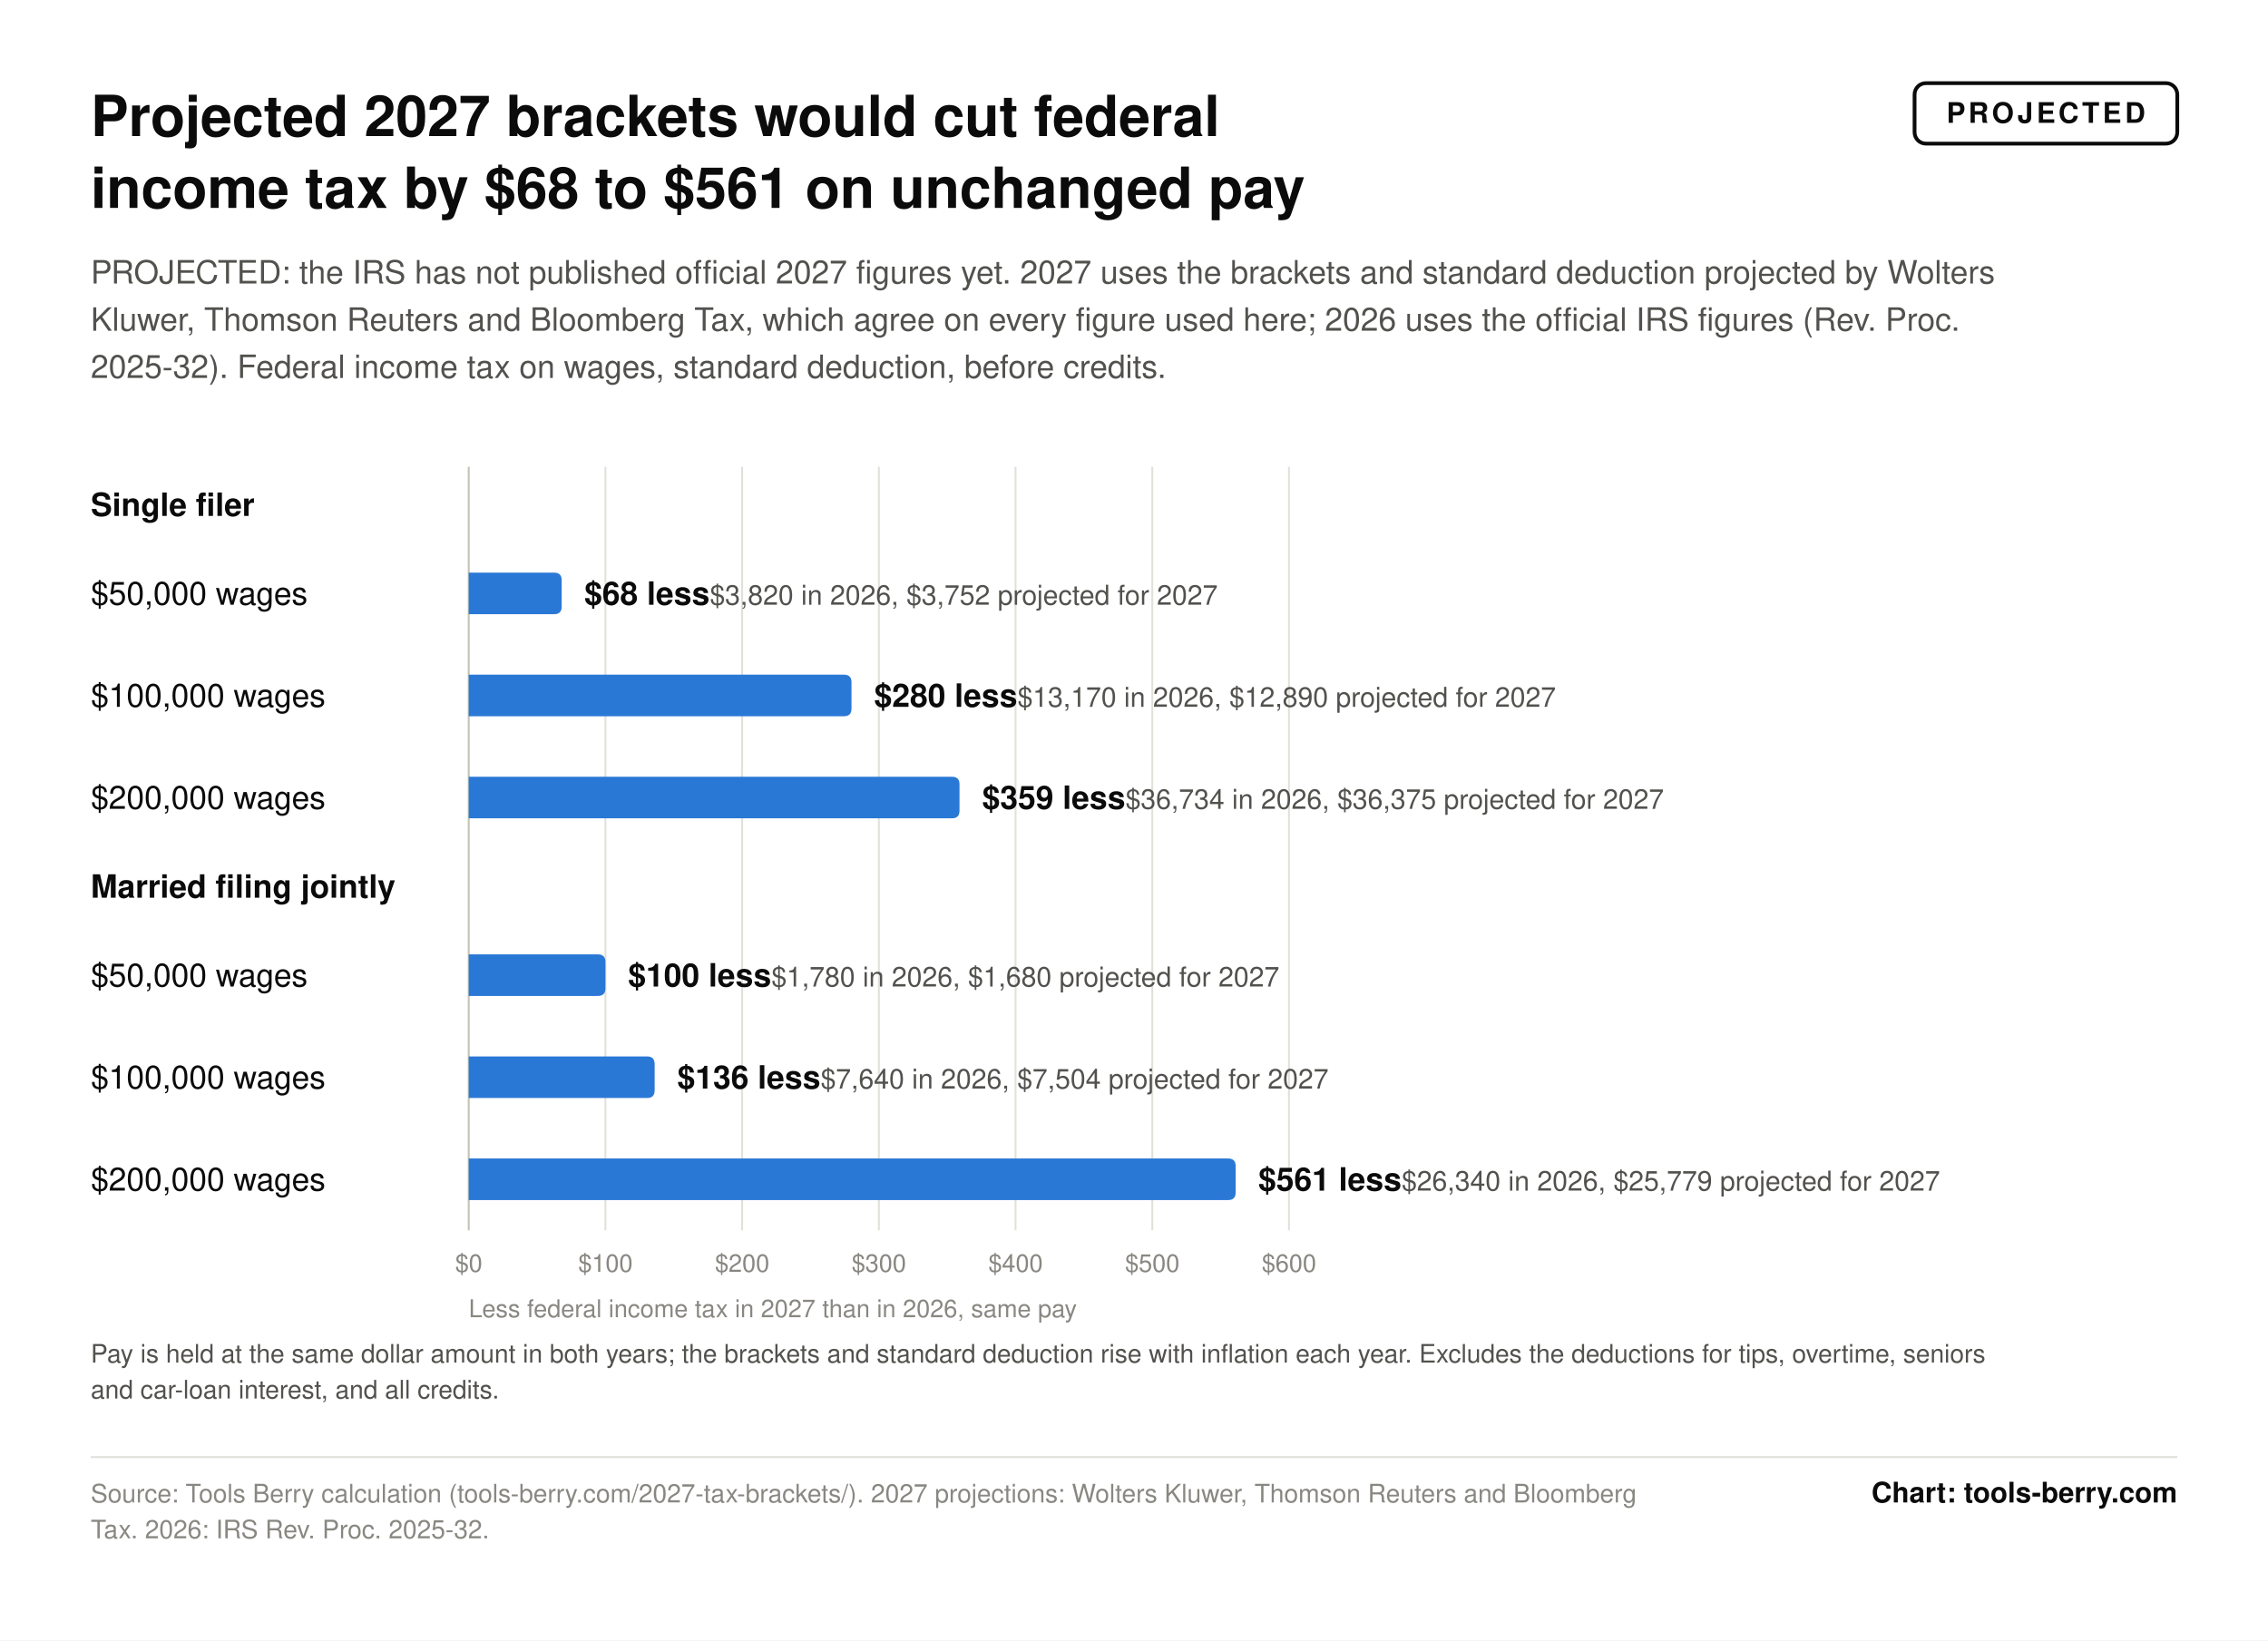
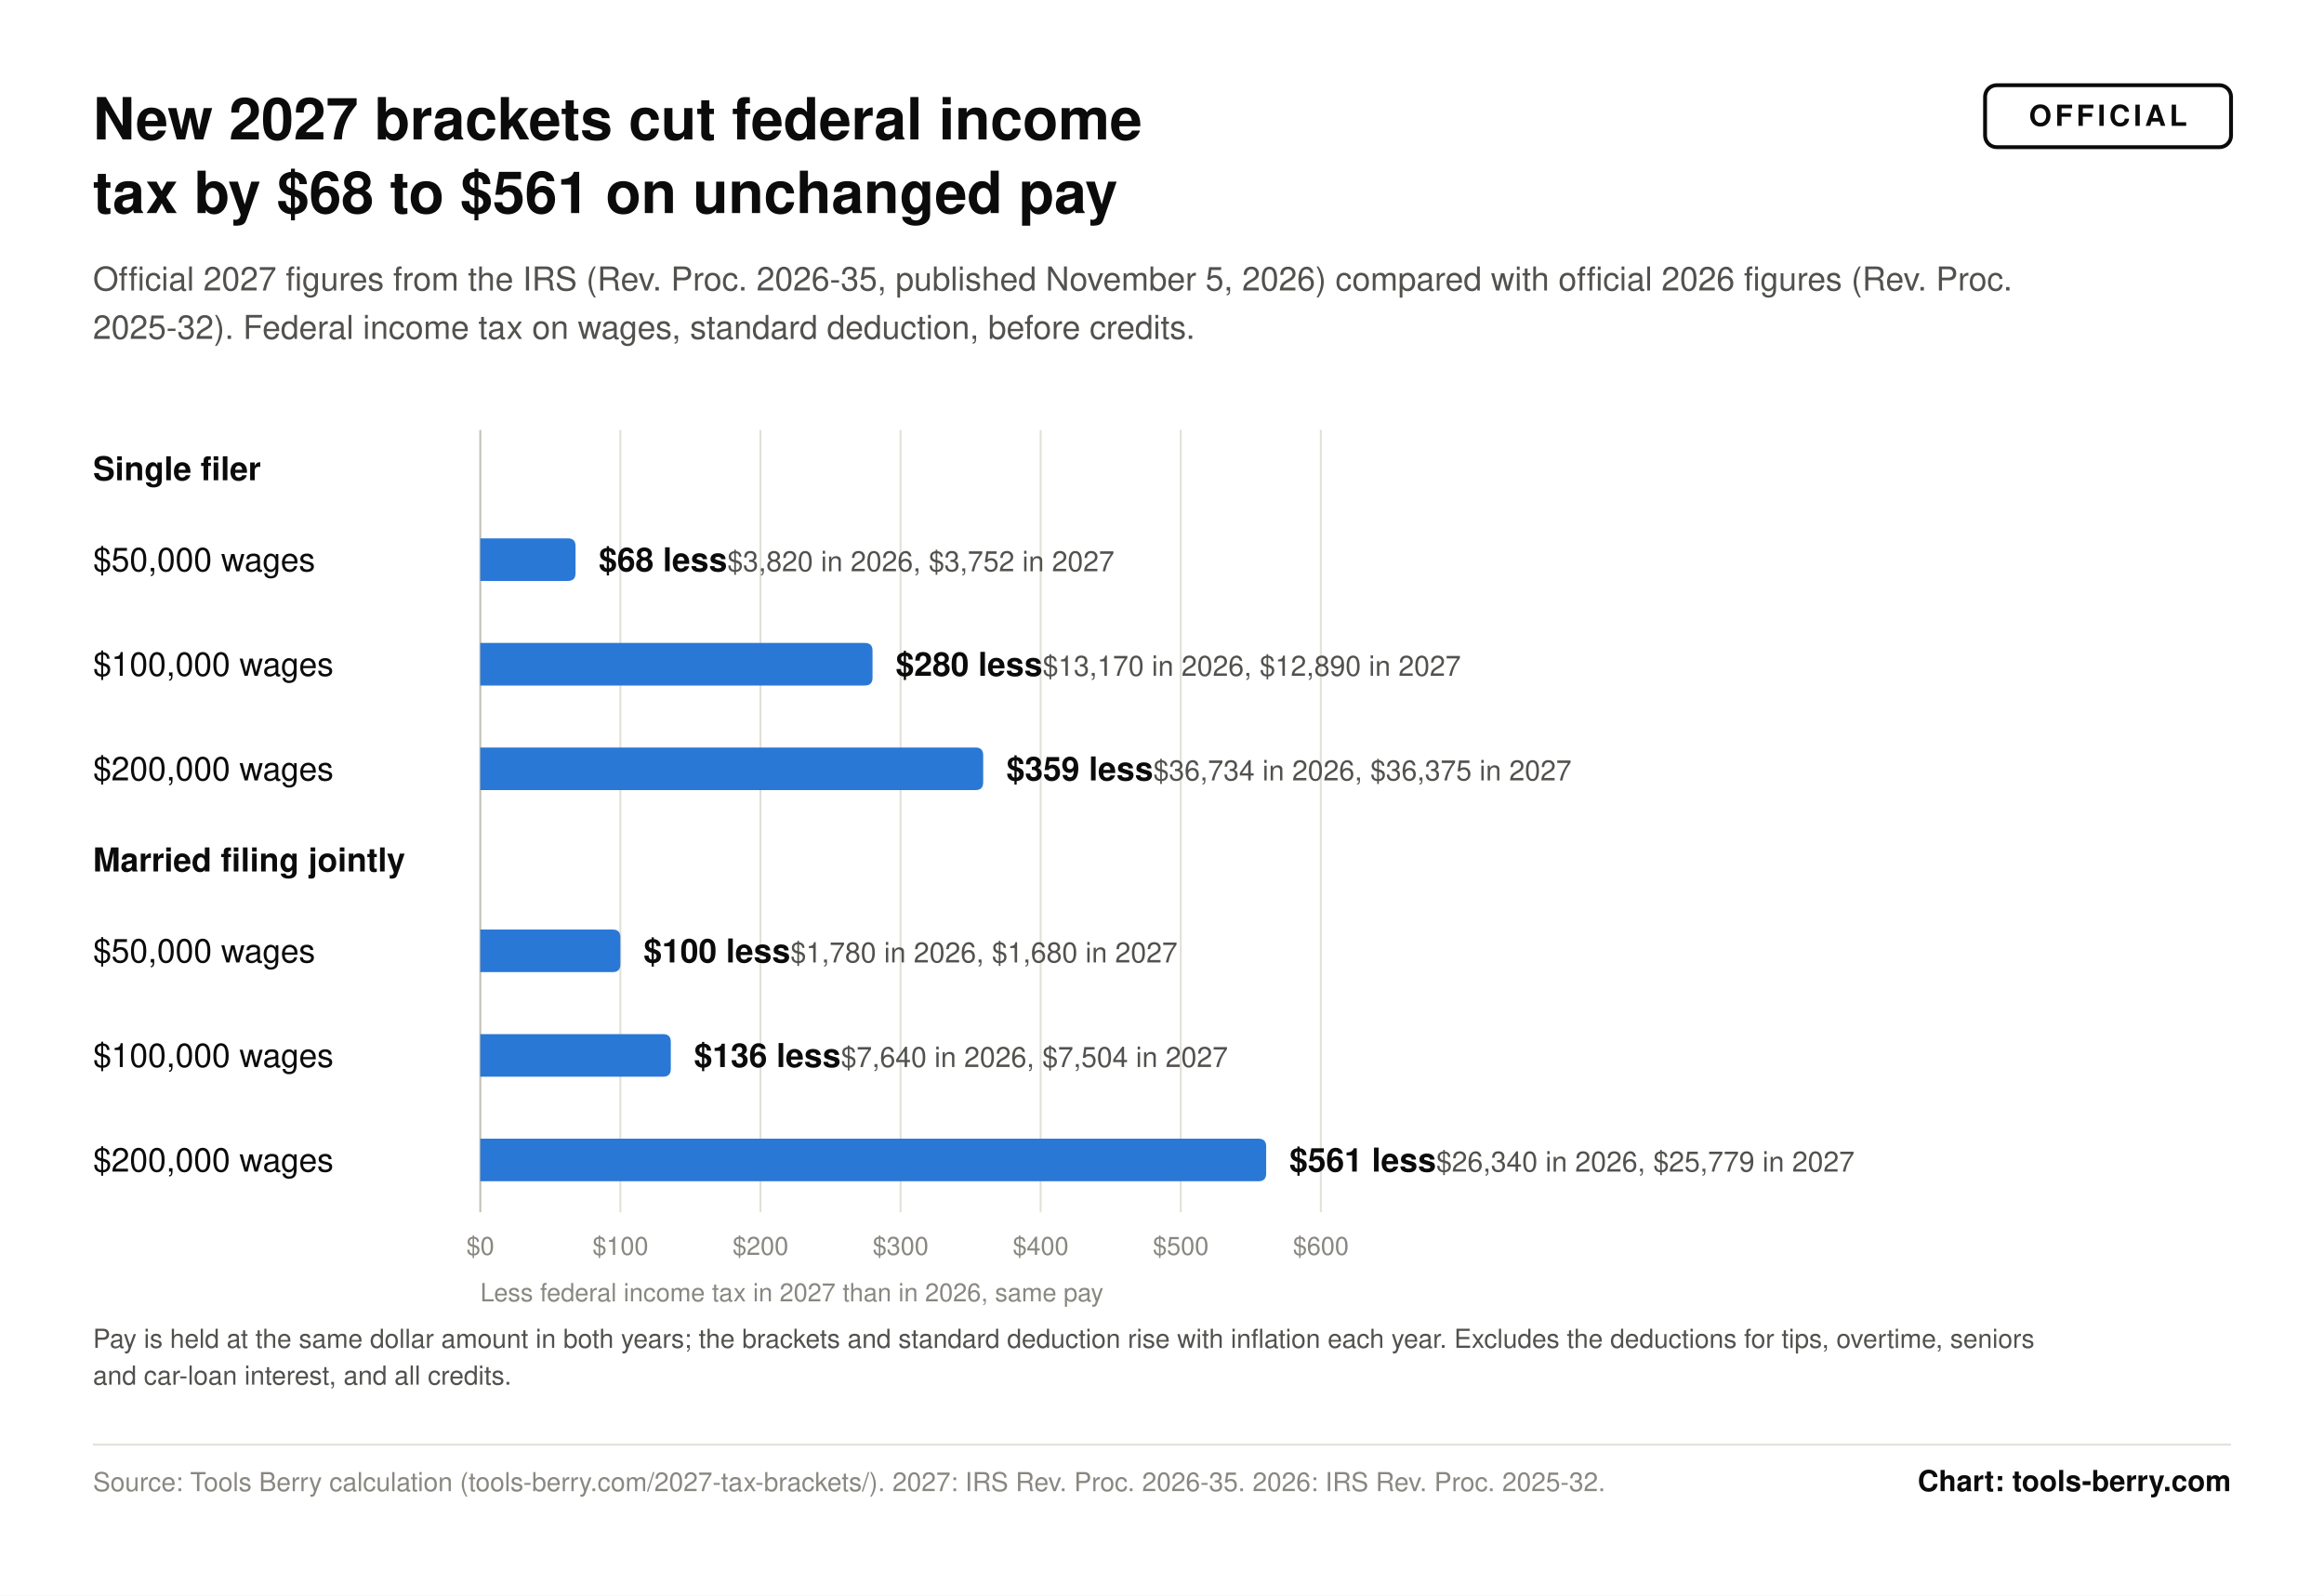
- <svg xmlns="http://www.w3.org/2000/svg" width="1200" height="868" viewBox="0 0 1200 868" role="img" aria-labelledby="t d" font-family="-apple-system, BlinkMacSystemFont, 'Segoe UI', Helvetica, Arial, sans-serif">
-   <rect width="1200" height="868" fill="#ffffff" />
-   <rect x="1013" y="44" width="139" height="32" rx="6" fill="none" stroke="#0b0b0b" stroke-width="2" />
-   <text x="1082.5" y="65" font-size="15" font-weight="700" fill="#0b0b0b" text-anchor="middle" letter-spacing="0.12em">PROJECTED</text>
-   <text x="48" y="72" font-size="30" font-weight="650" fill="#0b0b0b">Projected 2027 brackets would cut federal</text>
-   <text x="48" y="110" font-size="30" font-weight="650" fill="#0b0b0b">income tax by $68 to $561 on unchanged pay</text>
-   <text x="48" y="150" font-size="17" font-weight="400" fill="#52514e">PROJECTED: the IRS has not published official 2027 figures yet. 2027 uses the brackets and standard deduction projected by Wolters</text>
-   <text x="48" y="175" font-size="17" font-weight="400" fill="#52514e">Kluwer, Thomson Reuters and Bloomberg Tax, which agree on every figure used here; 2026 uses the official IRS figures (Rev. Proc.</text>
-   <text x="48" y="200" font-size="17" font-weight="400" fill="#52514e">2025-32). Federal income tax on wages, standard deduction, before credits.</text>
-   <line x1="248" x2="248" y1="247" y2="651" stroke="#c3c2b7" stroke-width="1" />
-   <text x="248" y="673" font-size="13" font-weight="400" fill="#898781" text-anchor="middle">$0</text>
-   <line x1="320.333" x2="320.333" y1="247" y2="651" stroke="#e1e0d9" stroke-width="1" />
-   <text x="320.333" y="673" font-size="13" font-weight="400" fill="#898781" text-anchor="middle">$100</text>
-   <line x1="392.667" x2="392.667" y1="247" y2="651" stroke="#e1e0d9" stroke-width="1" />
-   <text x="392.667" y="673" font-size="13" font-weight="400" fill="#898781" text-anchor="middle">$200</text>
-   <line x1="465" x2="465" y1="247" y2="651" stroke="#e1e0d9" stroke-width="1" />
-   <text x="465" y="673" font-size="13" font-weight="400" fill="#898781" text-anchor="middle">$300</text>
-   <line x1="537.333" x2="537.333" y1="247" y2="651" stroke="#e1e0d9" stroke-width="1" />
-   <text x="537.333" y="673" font-size="13" font-weight="400" fill="#898781" text-anchor="middle">$400</text>
-   <line x1="609.667" x2="609.667" y1="247" y2="651" stroke="#e1e0d9" stroke-width="1" />
-   <text x="609.667" y="673" font-size="13" font-weight="400" fill="#898781" text-anchor="middle">$500</text>
-   <line x1="682" x2="682" y1="247" y2="651" stroke="#e1e0d9" stroke-width="1" />
-   <text x="682" y="673" font-size="13" font-weight="400" fill="#898781" text-anchor="middle">$600</text>
-   <text x="248" y="697" font-size="13" font-weight="400" fill="#898781">Less federal income tax in 2027 than in 2026, same pay</text>
-   <text x="48" y="273" font-size="17" font-weight="700" fill="#0b0b0b">Single filer</text>
-   <text x="48" y="320" font-size="17" font-weight="500" fill="#0b0b0b">$50,000 wages</text>
-   <path d="M248,303 H293.187 Q297.187,303 297.187,307 V321 Q297.187,325 293.187,325 H248 Z" fill="#2a78d6" />
-   <text x="309.187" y="320" font-size="17" font-weight="650" fill="#0b0b0b">$68 less<tspan font-size="14.5" font-weight="400" fill="#52514e">  $3,820 in 2026, $3,752 projected for 2027</tspan>
+ <svg xmlns="http://www.w3.org/2000/svg" width="1200" height="824" viewBox="0 0 1200 824" role="img" aria-labelledby="t d" font-family="-apple-system, BlinkMacSystemFont, 'Segoe UI', Helvetica, Arial, sans-serif">
+   <rect width="1200" height="824" fill="#ffffff" />
+   <rect x="1025" y="44" width="127" height="32" rx="6" fill="none" stroke="#0b0b0b" stroke-width="2" />
+   <text x="1088.5" y="65" font-size="15" font-weight="700" fill="#0b0b0b" text-anchor="middle" letter-spacing="0.12em">OFFICIAL</text>
+   <text x="48" y="72" font-size="30" font-weight="650" fill="#0b0b0b">New 2027 brackets cut federal income</text>
+   <text x="48" y="110" font-size="30" font-weight="650" fill="#0b0b0b">tax by $68 to $561 on unchanged pay</text>
+   <text x="48" y="150" font-size="17" font-weight="400" fill="#52514e">Official 2027 figures from the IRS (Rev. Proc. 2026-35, published November 5, 2026) compared with official 2026 figures (Rev. Proc.</text>
+   <text x="48" y="175" font-size="17" font-weight="400" fill="#52514e">2025-32). Federal income tax on wages, standard deduction, before credits.</text>
+   <line x1="248" x2="248" y1="222" y2="626" stroke="#c3c2b7" stroke-width="1" />
+   <text x="248" y="648" font-size="13" font-weight="400" fill="#898781" text-anchor="middle">$0</text>
+   <line x1="320.333" x2="320.333" y1="222" y2="626" stroke="#e1e0d9" stroke-width="1" />
+   <text x="320.333" y="648" font-size="13" font-weight="400" fill="#898781" text-anchor="middle">$100</text>
+   <line x1="392.667" x2="392.667" y1="222" y2="626" stroke="#e1e0d9" stroke-width="1" />
+   <text x="392.667" y="648" font-size="13" font-weight="400" fill="#898781" text-anchor="middle">$200</text>
+   <line x1="465" x2="465" y1="222" y2="626" stroke="#e1e0d9" stroke-width="1" />
+   <text x="465" y="648" font-size="13" font-weight="400" fill="#898781" text-anchor="middle">$300</text>
+   <line x1="537.333" x2="537.333" y1="222" y2="626" stroke="#e1e0d9" stroke-width="1" />
+   <text x="537.333" y="648" font-size="13" font-weight="400" fill="#898781" text-anchor="middle">$400</text>
+   <line x1="609.667" x2="609.667" y1="222" y2="626" stroke="#e1e0d9" stroke-width="1" />
+   <text x="609.667" y="648" font-size="13" font-weight="400" fill="#898781" text-anchor="middle">$500</text>
+   <line x1="682" x2="682" y1="222" y2="626" stroke="#e1e0d9" stroke-width="1" />
+   <text x="682" y="648" font-size="13" font-weight="400" fill="#898781" text-anchor="middle">$600</text>
+   <text x="248" y="672" font-size="13" font-weight="400" fill="#898781">Less federal income tax in 2027 than in 2026, same pay</text>
+   <text x="48" y="248" font-size="17" font-weight="700" fill="#0b0b0b">Single filer</text>
+   <text x="48" y="295" font-size="17" font-weight="500" fill="#0b0b0b">$50,000 wages</text>
+   <path d="M248,278 H293.187 Q297.187,278 297.187,282 V296 Q297.187,300 293.187,300 H248 Z" fill="#2a78d6" />
+   <text x="309.187" y="295" font-size="17" font-weight="650" fill="#0b0b0b">$68 less<tspan font-size="14.5" font-weight="400" fill="#52514e">  $3,820 in 2026, $3,752 in 2027</tspan>
  </text>
-   <text x="48" y="374" font-size="17" font-weight="500" fill="#0b0b0b">$100,000 wages</text>
-   <path d="M248,357 H446.533 Q450.533,357 450.533,361 V375 Q450.533,379 446.533,379 H248 Z" fill="#2a78d6" />
-   <text x="462.533" y="374" font-size="17" font-weight="650" fill="#0b0b0b">$280 less<tspan font-size="14.5" font-weight="400" fill="#52514e">  $13,170 in 2026, $12,890 projected for 2027</tspan>
+   <text x="48" y="349" font-size="17" font-weight="500" fill="#0b0b0b">$100,000 wages</text>
+   <path d="M248,332 H446.533 Q450.533,332 450.533,336 V350 Q450.533,354 446.533,354 H248 Z" fill="#2a78d6" />
+   <text x="462.533" y="349" font-size="17" font-weight="650" fill="#0b0b0b">$280 less<tspan font-size="14.5" font-weight="400" fill="#52514e">  $13,170 in 2026, $12,890 in 2027</tspan>
  </text>
-   <text x="48" y="428" font-size="17" font-weight="500" fill="#0b0b0b">$200,000 wages</text>
-   <path d="M248,411 H503.677 Q507.677,411 507.677,415 V429 Q507.677,433 503.677,433 H248 Z" fill="#2a78d6" />
-   <text x="519.677" y="428" font-size="17" font-weight="650" fill="#0b0b0b">$359 less<tspan font-size="14.5" font-weight="400" fill="#52514e">  $36,734 in 2026, $36,375 projected for 2027</tspan>
+   <text x="48" y="403" font-size="17" font-weight="500" fill="#0b0b0b">$200,000 wages</text>
+   <path d="M248,386 H503.677 Q507.677,386 507.677,390 V404 Q507.677,408 503.677,408 H248 Z" fill="#2a78d6" />
+   <text x="519.677" y="403" font-size="17" font-weight="650" fill="#0b0b0b">$359 less<tspan font-size="14.5" font-weight="400" fill="#52514e">  $36,734 in 2026, $36,375 in 2027</tspan>
  </text>
-   <text x="48" y="475" font-size="17" font-weight="700" fill="#0b0b0b">Married filing jointly</text>
-   <text x="48" y="522" font-size="17" font-weight="500" fill="#0b0b0b">$50,000 wages</text>
-   <path d="M248,505 H316.333 Q320.333,505 320.333,509 V523 Q320.333,527 316.333,527 H248 Z" fill="#2a78d6" />
-   <text x="332.333" y="522" font-size="17" font-weight="650" fill="#0b0b0b">$100 less<tspan font-size="14.5" font-weight="400" fill="#52514e">  $1,780 in 2026, $1,680 projected for 2027</tspan>
+   <text x="48" y="450" font-size="17" font-weight="700" fill="#0b0b0b">Married filing jointly</text>
+   <text x="48" y="497" font-size="17" font-weight="500" fill="#0b0b0b">$50,000 wages</text>
+   <path d="M248,480 H316.333 Q320.333,480 320.333,484 V498 Q320.333,502 316.333,502 H248 Z" fill="#2a78d6" />
+   <text x="332.333" y="497" font-size="17" font-weight="650" fill="#0b0b0b">$100 less<tspan font-size="14.5" font-weight="400" fill="#52514e">  $1,780 in 2026, $1,680 in 2027</tspan>
  </text>
-   <text x="48" y="576" font-size="17" font-weight="500" fill="#0b0b0b">$100,000 wages</text>
-   <path d="M248,559 H342.373 Q346.373,559 346.373,563 V577 Q346.373,581 342.373,581 H248 Z" fill="#2a78d6" />
-   <text x="358.373" y="576" font-size="17" font-weight="650" fill="#0b0b0b">$136 less<tspan font-size="14.5" font-weight="400" fill="#52514e">  $7,640 in 2026, $7,504 projected for 2027</tspan>
+   <text x="48" y="551" font-size="17" font-weight="500" fill="#0b0b0b">$100,000 wages</text>
+   <path d="M248,534 H342.373 Q346.373,534 346.373,538 V552 Q346.373,556 342.373,556 H248 Z" fill="#2a78d6" />
+   <text x="358.373" y="551" font-size="17" font-weight="650" fill="#0b0b0b">$136 less<tspan font-size="14.5" font-weight="400" fill="#52514e">  $7,640 in 2026, $7,504 in 2027</tspan>
  </text>
-   <text x="48" y="630" font-size="17" font-weight="500" fill="#0b0b0b">$200,000 wages</text>
-   <path d="M248,613 H649.79 Q653.79,613 653.79,617 V631 Q653.79,635 649.79,635 H248 Z" fill="#2a78d6" />
-   <text x="665.79" y="630" font-size="17" font-weight="650" fill="#0b0b0b">$561 less<tspan font-size="14.5" font-weight="400" fill="#52514e">  $26,340 in 2026, $25,779 projected for 2027</tspan>
+   <text x="48" y="605" font-size="17" font-weight="500" fill="#0b0b0b">$200,000 wages</text>
+   <path d="M248,588 H649.79 Q653.79,588 653.79,592 V606 Q653.79,610 649.79,610 H248 Z" fill="#2a78d6" />
+   <text x="665.79" y="605" font-size="17" font-weight="650" fill="#0b0b0b">$561 less<tspan font-size="14.5" font-weight="400" fill="#52514e">  $26,340 in 2026, $25,779 in 2027</tspan>
  </text>
-   <text x="48" y="721" font-size="13.5" font-weight="400" fill="#52514e">Pay is held at the same dollar amount in both years; the brackets and standard deduction rise with inflation each year. Excludes the deductions for tips, overtime, seniors</text>
-   <text x="48" y="740" font-size="13.5" font-weight="400" fill="#52514e">and car-loan interest, and all credits.</text>
-   <line x1="48" x2="1152" y1="771" y2="771" stroke="#e1e0d9" stroke-width="1" />
-   <text x="1152" y="795" font-size="15" font-weight="700" fill="#0b0b0b" text-anchor="end">Chart: tools-berry.com</text>
-   <text x="48" y="795" font-size="13.5" font-weight="400" fill="#898781">Source: Tools Berry calculation (tools-berry.com/2027-tax-brackets/). 2027 projections: Wolters Kluwer, Thomson Reuters and Bloomberg</text>
-   <text x="48" y="814" font-size="13.5" font-weight="400" fill="#898781">Tax. 2026: IRS Rev. Proc. 2025-32.</text>
+   <text x="48" y="696" font-size="13.5" font-weight="400" fill="#52514e">Pay is held at the same dollar amount in both years; the brackets and standard deduction rise with inflation each year. Excludes the deductions for tips, overtime, seniors</text>
+   <text x="48" y="715" font-size="13.5" font-weight="400" fill="#52514e">and car-loan interest, and all credits.</text>
+   <line x1="48" x2="1152" y1="746" y2="746" stroke="#e1e0d9" stroke-width="1" />
+   <text x="1152" y="770" font-size="15" font-weight="700" fill="#0b0b0b" text-anchor="end">Chart: tools-berry.com</text>
+   <text x="48" y="770" font-size="13.5" font-weight="400" fill="#898781">Source: Tools Berry calculation (tools-berry.com/2027-tax-brackets/). 2027: IRS Rev. Proc. 2026-35. 2026: IRS Rev. Proc. 2025-32.</text>
</svg>
